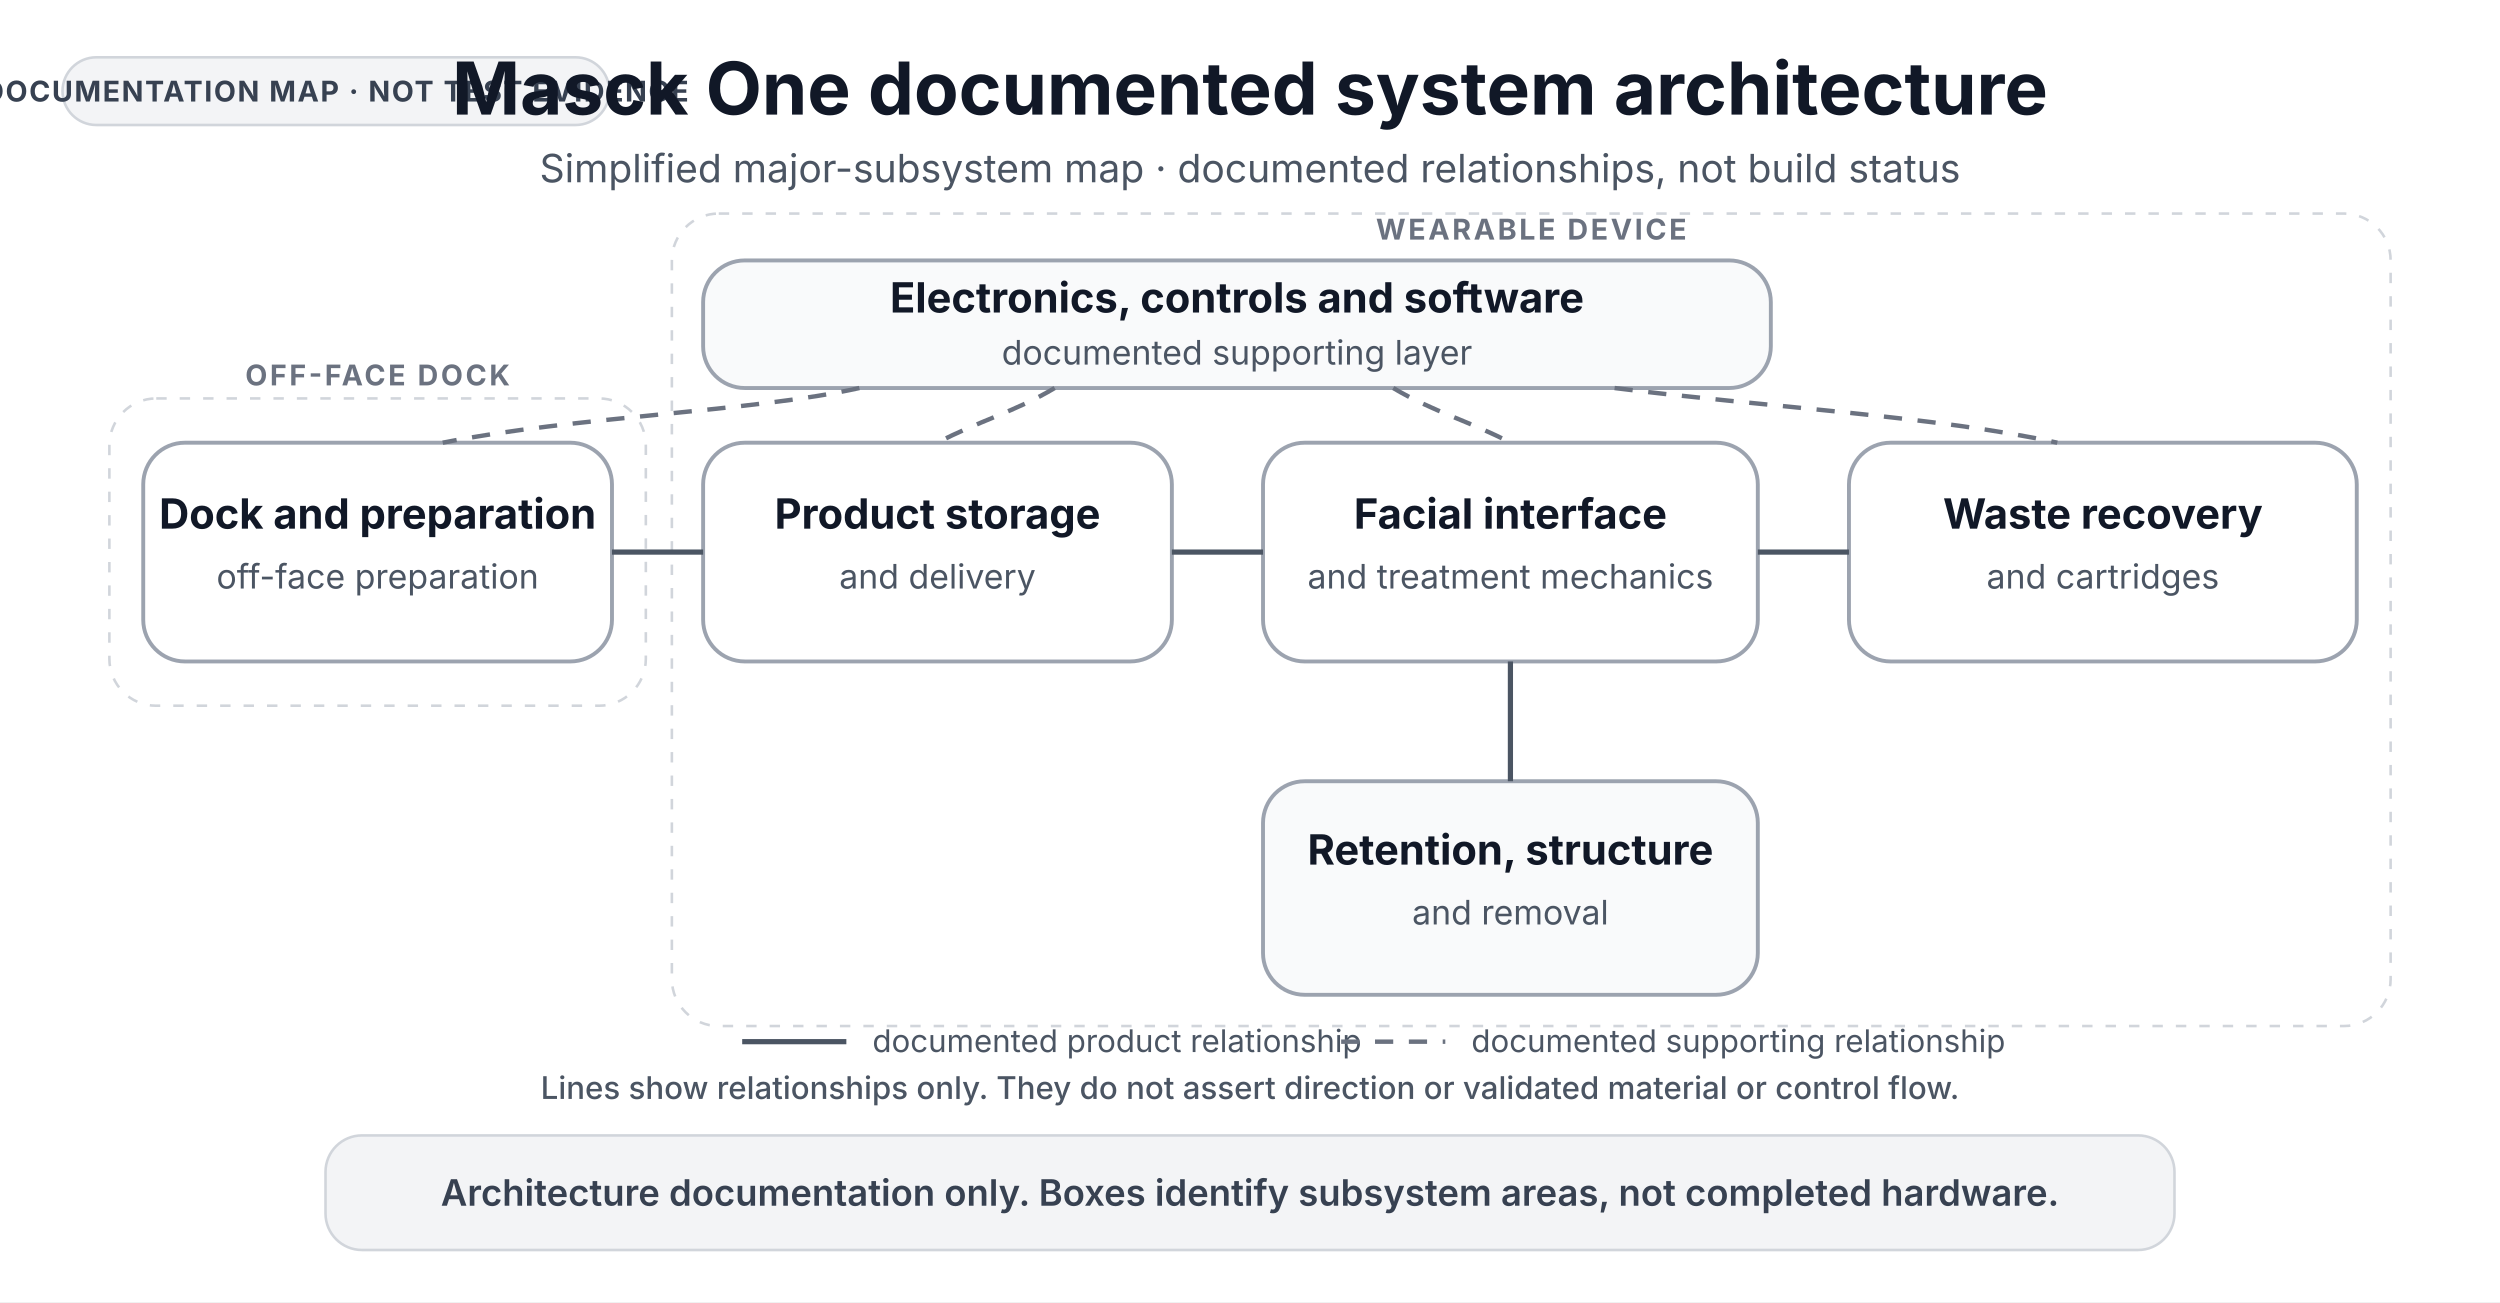
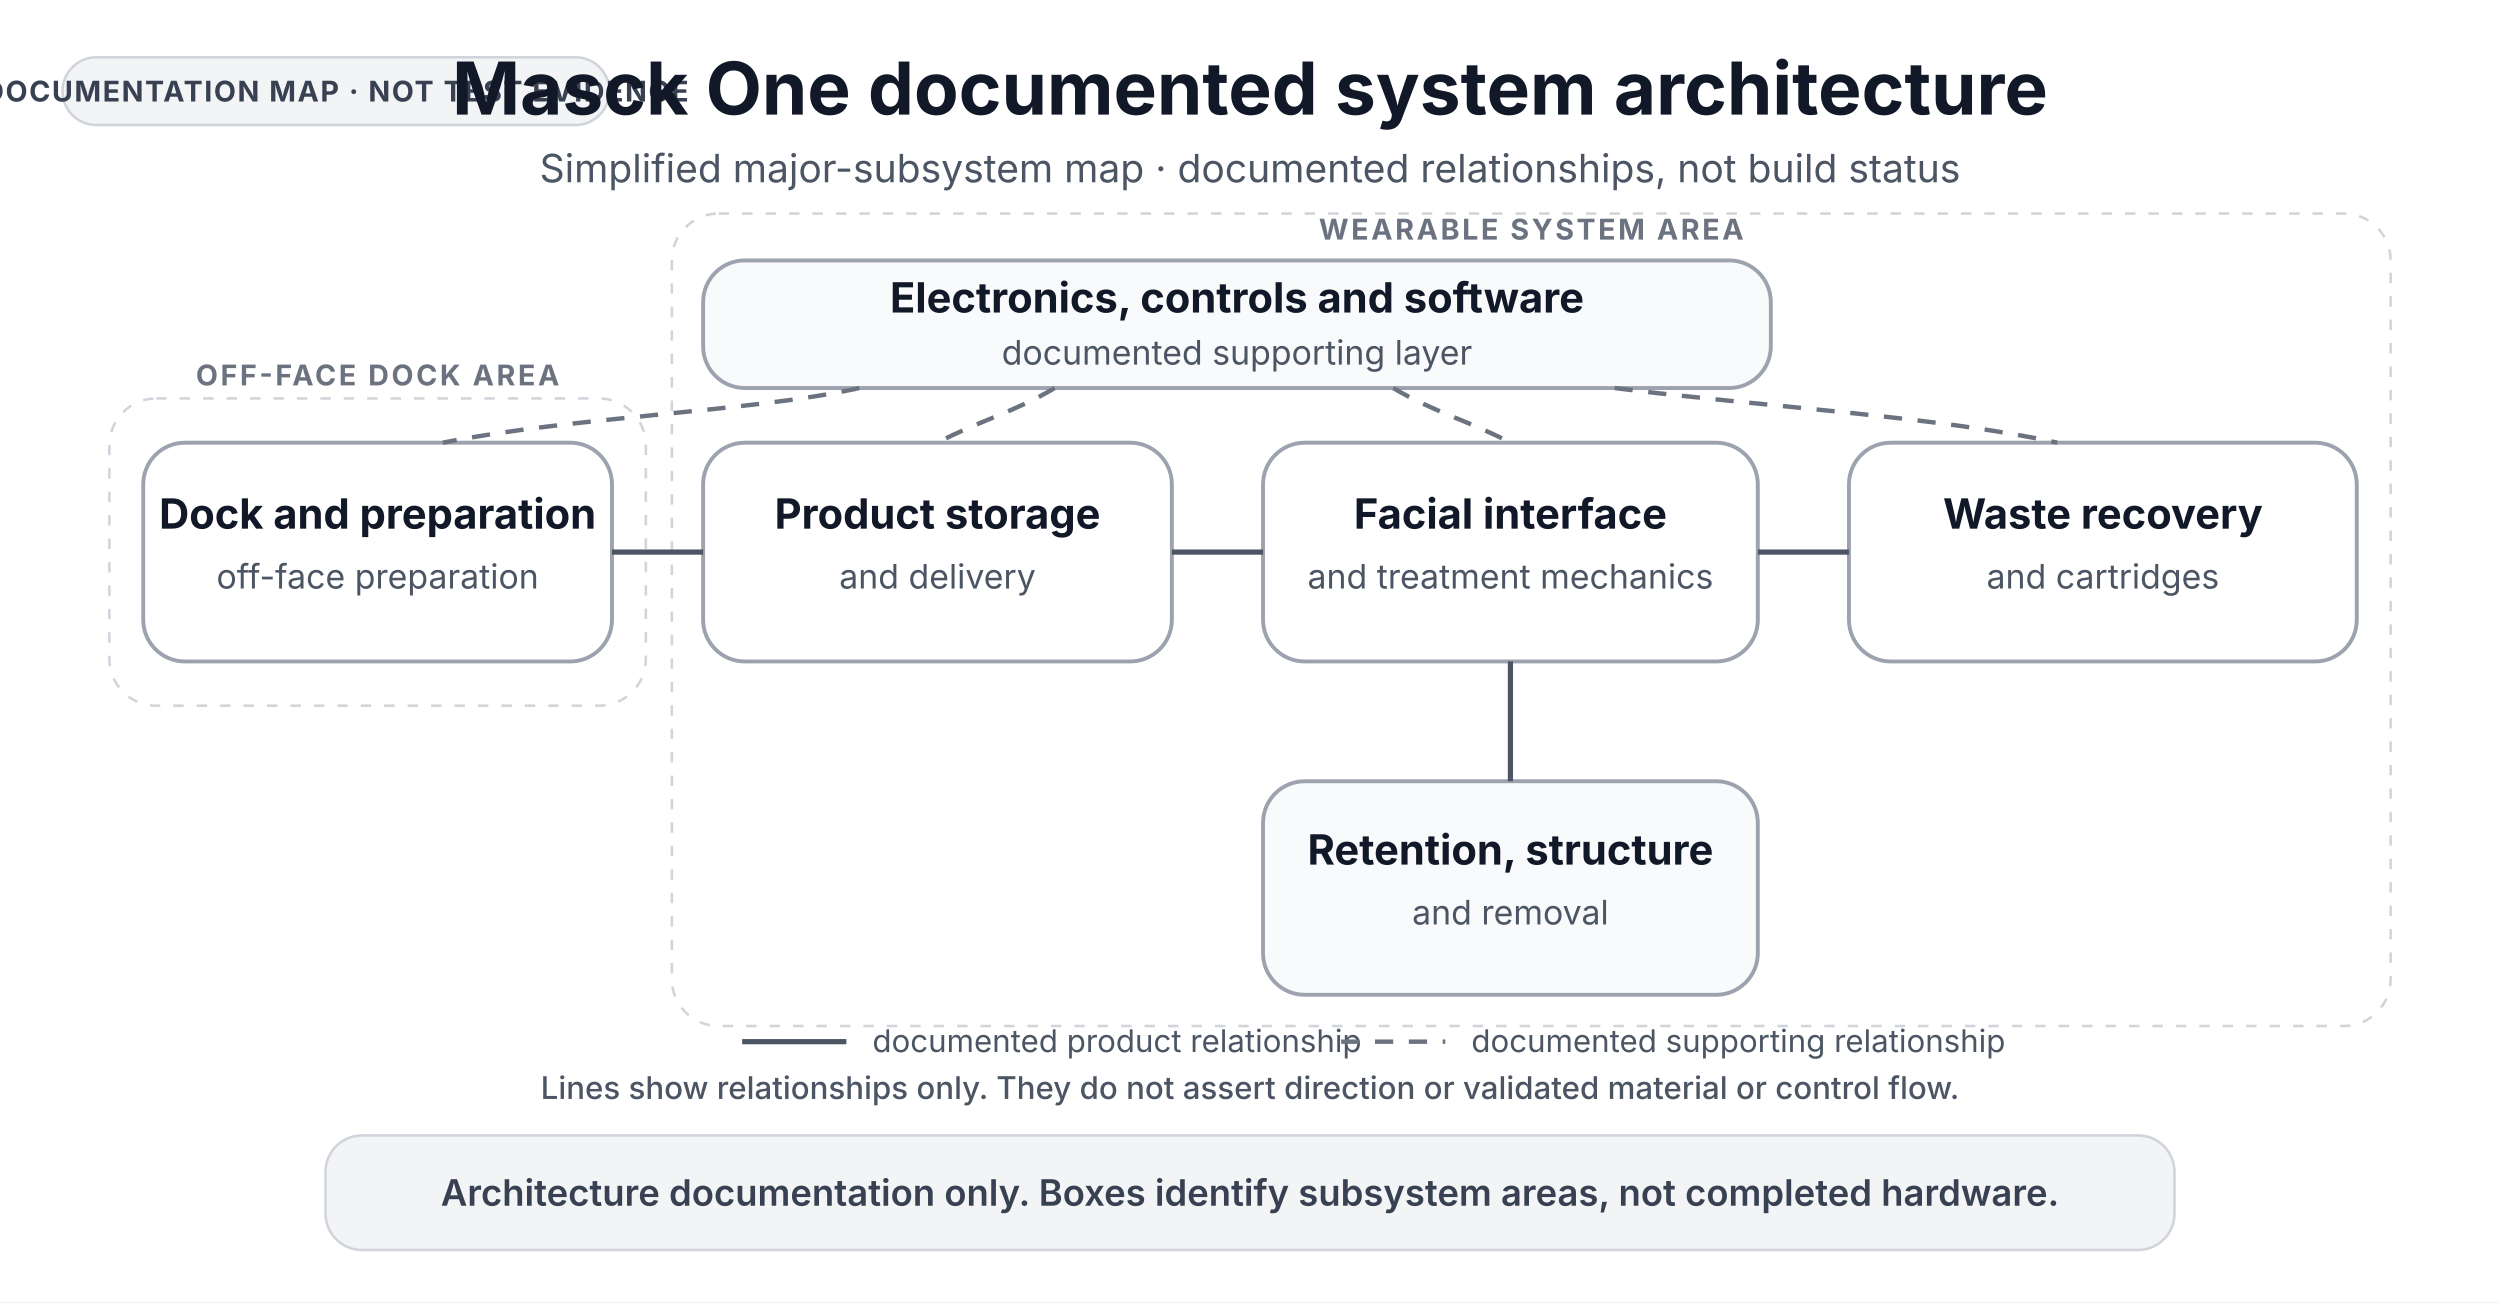
<svg xmlns="http://www.w3.org/2000/svg" width="960" height="500" viewBox="0 0 960 500" role="img" aria-labelledby="title desc">
  <defs>
    <style>
      .title { font: 700 28px system-ui, -apple-system, BlinkMacSystemFont, 'Segoe UI', sans-serif; fill: #111827; }
      .subtitle { font: 400 15px system-ui, -apple-system, BlinkMacSystemFont, 'Segoe UI', sans-serif; fill: #4b5563; }
      .badge { font: 700 11px system-ui, -apple-system, BlinkMacSystemFont, 'Segoe UI', sans-serif; fill: #374151; text-anchor: middle; letter-spacing: 0.6px; }
      .zone { font: 700 11px system-ui, -apple-system, BlinkMacSystemFont, 'Segoe UI', sans-serif; fill: #6b7280; text-anchor: middle; letter-spacing: 1px; }
      .node-title { font: 650 16px system-ui, -apple-system, BlinkMacSystemFont, 'Segoe UI', sans-serif; fill: #111827; text-anchor: middle; }
      .node-sub { font: 400 13px system-ui, -apple-system, BlinkMacSystemFont, 'Segoe UI', sans-serif; fill: #4b5563; text-anchor: middle; }
      .legend { font: 400 12px system-ui, -apple-system, BlinkMacSystemFont, 'Segoe UI', sans-serif; fill: #4b5563; }
      .boundary-note { font: 500 12px system-ui, -apple-system, BlinkMacSystemFont, 'Segoe UI', sans-serif; fill: #4b5563; text-anchor: middle; }
      .footer { font: 600 14px system-ui, -apple-system, BlinkMacSystemFont, 'Segoe UI', sans-serif; fill: #374151; text-anchor: middle; }
      .box { fill: #ffffff; stroke: #9ca3af; stroke-width: 1.5; rx: 16; }
      .support { fill: #f9fafb; stroke: #9ca3af; stroke-width: 1.5; rx: 16; }
      .zone-box { fill: none; stroke: #d1d5db; stroke-width: 1; stroke-dasharray: 4 5; rx: 18; }
      .relationship { fill: none; stroke: #4b5563; stroke-width: 2; }
      .support-relationship { fill: none; stroke: #6b7280; stroke-width: 1.7; stroke-dasharray: 7 6; }
      .legend-solid { fill: none; stroke: #4b5563; stroke-width: 2; }
      .legend-dashed { fill: none; stroke: #6b7280; stroke-width: 1.7; stroke-dasharray: 7 6; }
    </style>
  </defs>
  <rect width="960" height="500" fill="#ffffff" />
  <rect x="24" y="22" width="210" height="26" rx="13" fill="#f3f4f6" stroke="#d1d5db" />
  <text x="129" y="39" class="badge">DOCUMENTATION MAP · NOT TEST EVIDENCE</text>
  <text x="480" y="44" class="title" text-anchor="middle">Masck One documented system architecture</text>
  <text x="480" y="70" class="subtitle" text-anchor="middle">Simplified major-subsystem map · documented relationships, not build status</text>
  <rect x="42" y="153" width="206" height="118" class="zone-box" />
-   <text x="145" y="148" class="zone">OFF-FACE DOCK</text>
+   <text x="145" y="148" class="zone">OFF-FACE DOCK AREA</text>
  <rect x="258" y="82" width="660" height="312" class="zone-box" />
-   <text x="588" y="92" class="zone">WEARABLE DEVICE</text>
+   <text x="588" y="92" class="zone">WEARABLE SYSTEM AREA</text>
  <rect x="55" y="170" width="180" height="84" class="box" />
  <text x="145" y="203" class="node-title">Dock and preparation</text>
  <text x="145" y="226" class="node-sub">off-face preparation</text>
  <rect x="270" y="170" width="180" height="84" class="box" />
  <text x="360" y="203" class="node-title">Product storage</text>
  <text x="360" y="226" class="node-sub">and delivery</text>
  <rect x="485" y="170" width="190" height="84" class="box" />
  <text x="580" y="203" class="node-title">Facial interface</text>
  <text x="580" y="226" class="node-sub">and treatment mechanics</text>
  <rect x="710" y="170" width="195" height="84" class="box" />
  <text x="807.5" y="203" class="node-title">Waste recovery</text>
  <text x="807.5" y="226" class="node-sub">and cartridges</text>
  <path d="M235 212 H270" class="relationship" />
  <path d="M450 212 H485" class="relationship" />
  <path d="M675 212 H710" class="relationship" />
  <rect x="485" y="300" width="190" height="82" class="support" />
  <text x="580" y="332" class="node-title">Retention, structure</text>
  <text x="580" y="355" class="node-sub">and removal</text>
  <path d="M580 300 V254" class="relationship" />
  <rect x="270" y="100" width="410" height="49" class="support" />
  <text x="475" y="120" class="node-title">Electronics, controls and software</text>
  <text x="475" y="140" class="node-sub">documented supporting layer</text>
  <path d="M330 149 C290 158 220 160 170 170" class="support-relationship" />
  <path d="M405 149 C390 158 375 162 360 170" class="support-relationship" />
  <path d="M535 149 C550 158 565 162 580 170" class="support-relationship" />
  <path d="M620 149 C675 156 745 160 790 170" class="support-relationship" />
  <line x1="285" y1="400" x2="325" y2="400" class="legend-solid" />
  <text x="335" y="404" class="legend">documented product relationship</text>
  <line x1="515" y1="400" x2="555" y2="400" class="legend-dashed" />
  <text x="565" y="404" class="legend">documented supporting relationship</text>
  <text x="480" y="422" class="boundary-note">Lines show relationships only. They do not assert direction or validated material or control flow.</text>
  <rect x="125" y="436" width="710" height="44" rx="14" fill="#f3f4f6" stroke="#d1d5db" />
  <text x="480" y="463" class="footer">Architecture documentation only. Boxes identify subsystem areas, not completed hardware.</text>
</svg>
